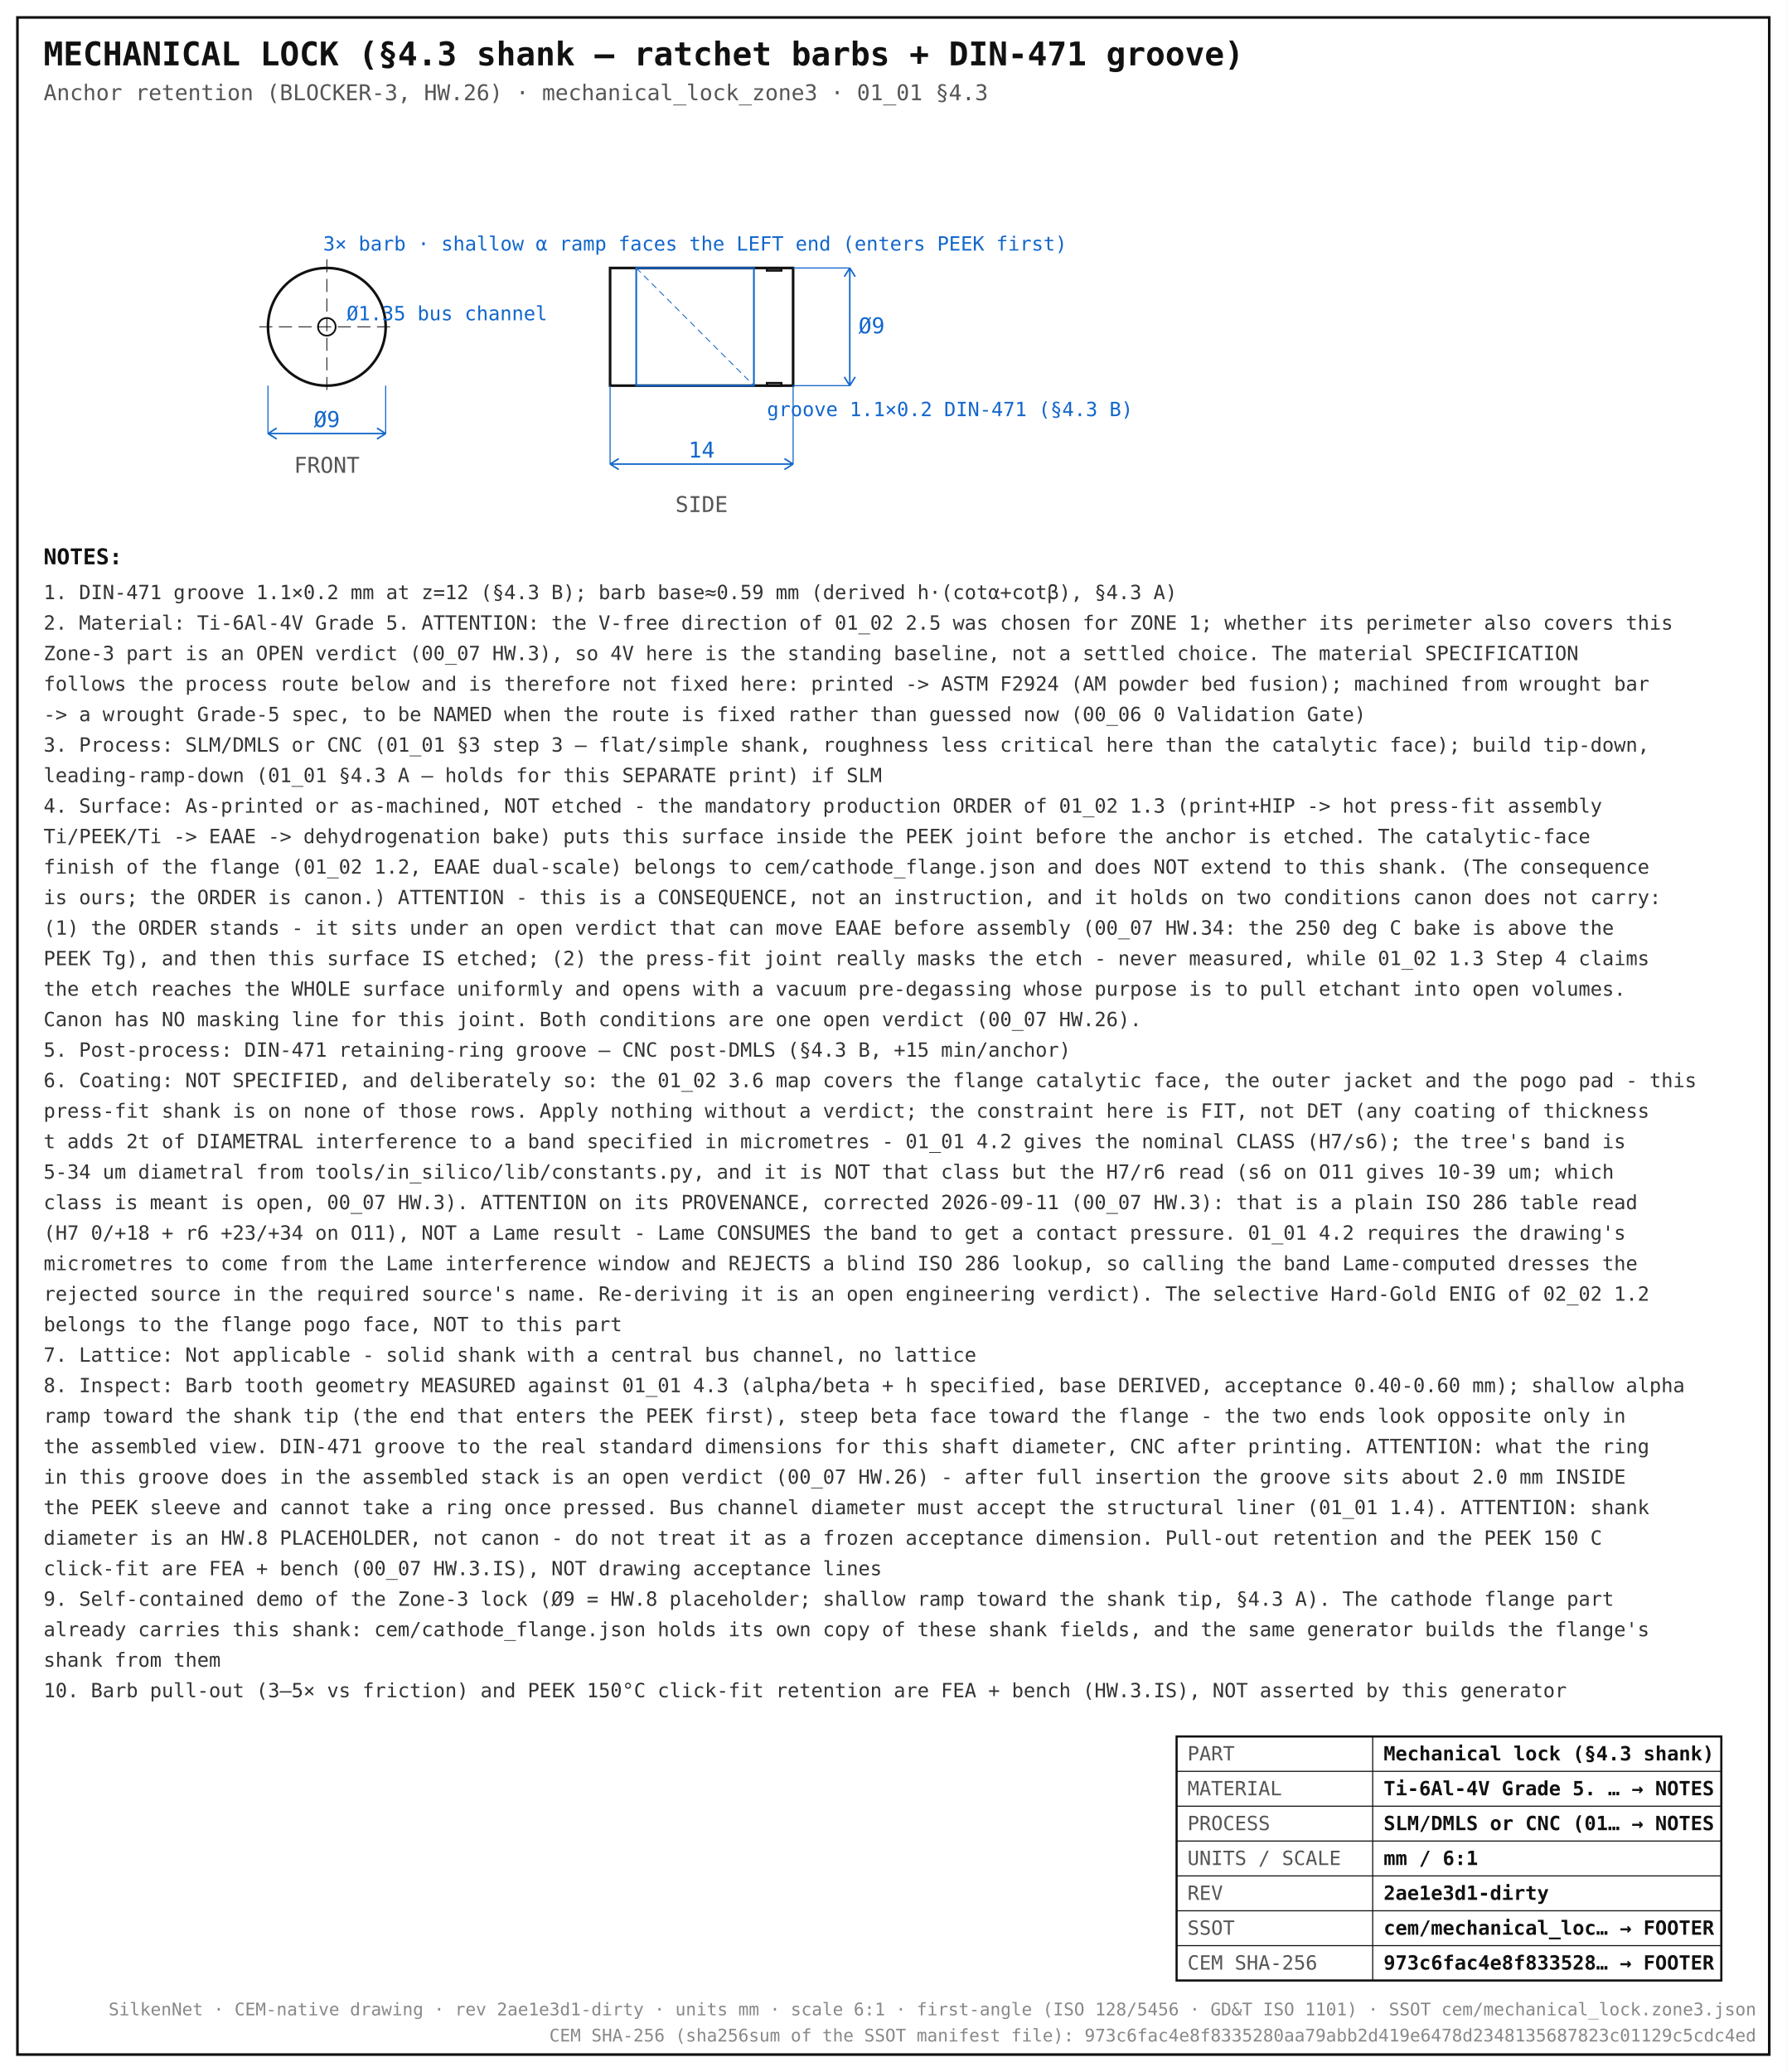
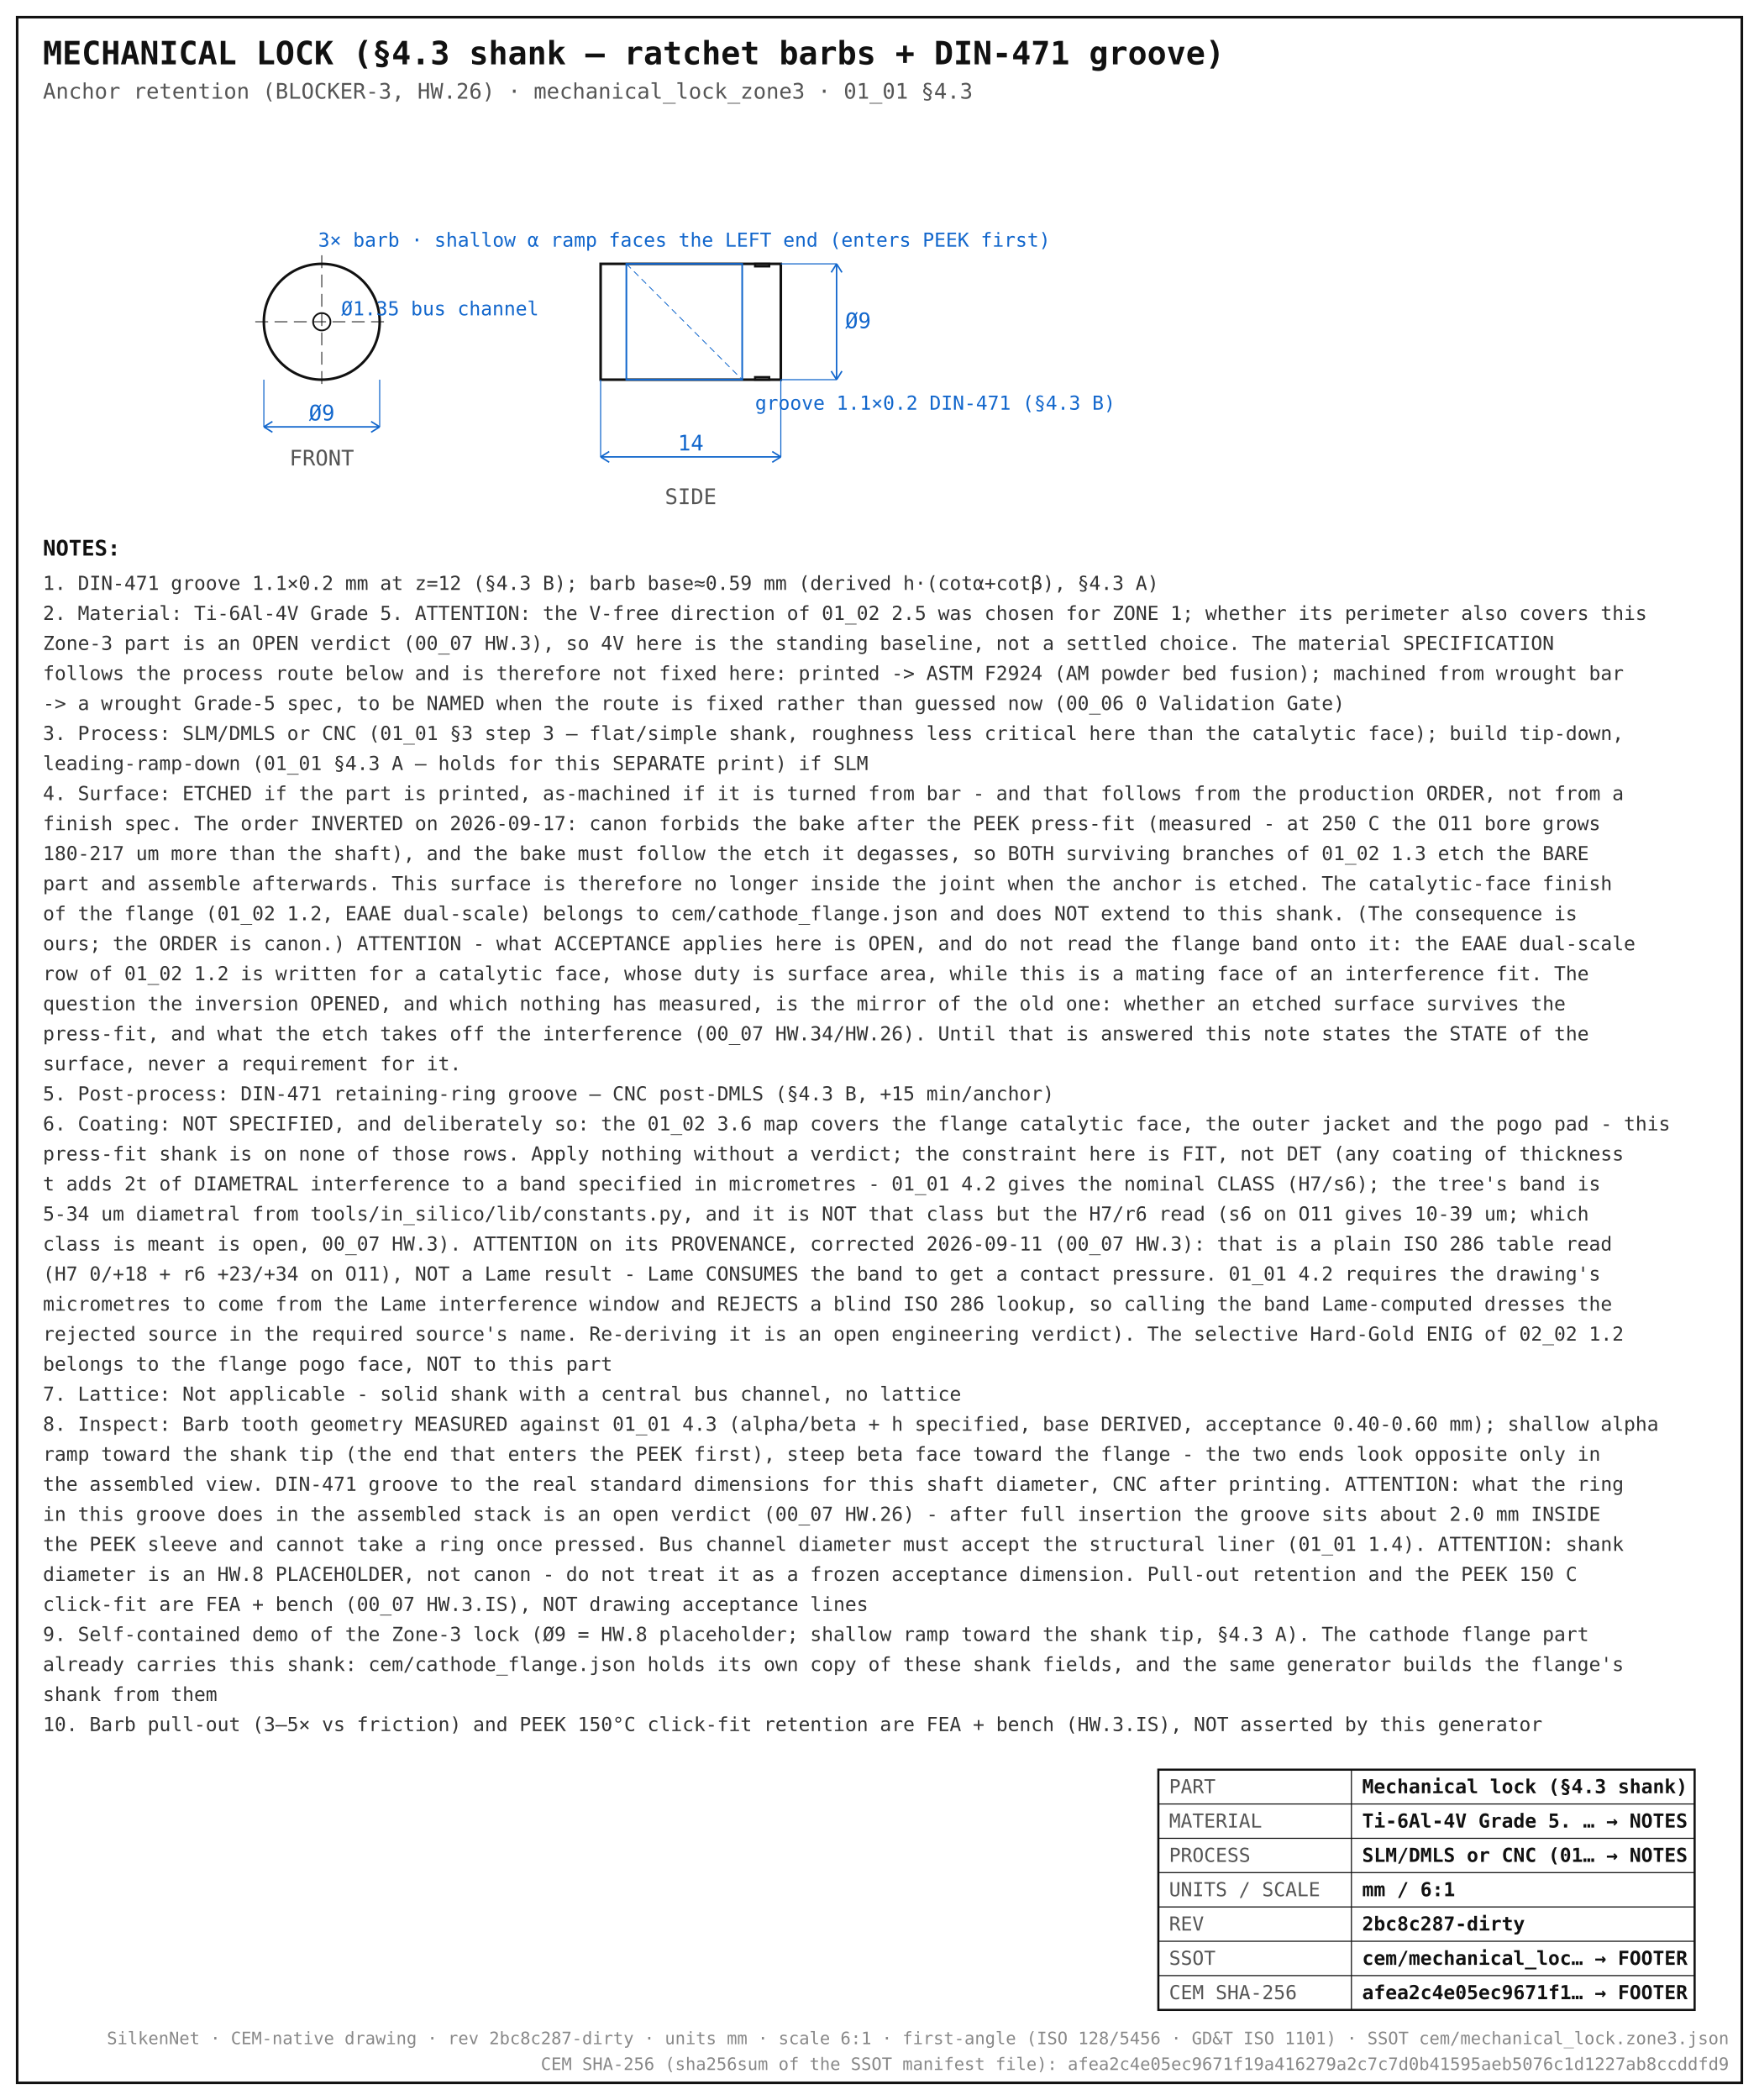
- <svg xmlns="http://www.w3.org/2000/svg" width="820" height="951" viewBox="0 0 820 951">
-   <rect x="0" y="0" width="820" height="951" fill="white" />
-   <rect x="8" y="8" width="804" height="935" fill="none" stroke="#111" stroke-width="1.2" />
+ <svg xmlns="http://www.w3.org/2000/svg" width="820" height="979" viewBox="0 0 820 979">
+   <rect x="0" y="0" width="820" height="979" fill="white" />
+   <rect x="8" y="8" width="804" height="963" fill="none" stroke="#111" stroke-width="1.2" />
  <text x="20" y="30" font-family="monospace" font-size="15" text-anchor="start" fill="#111" font-weight="bold">MECHANICAL LOCK  (§4.3 shank — ratchet barbs + DIN-471 groove)</text>
  <text x="20" y="46" font-family="monospace" font-size="10" text-anchor="start" fill="#555" font-weight="normal">Anchor retention (BLOCKER-3, HW.26) · mechanical_lock_zone3 · 01_01 §4.3</text>
  <circle cx="150" cy="150" r="27" fill="none" stroke="#111" stroke-width="1.2" />
  <circle cx="150" cy="150" r="4.05" fill="none" stroke="#111" stroke-width="0.8" />
  <line x1="119" y1="150" x2="181" y2="150" stroke="#111" stroke-width="0.4" stroke-dasharray="6 3" />
  <line x1="150" y1="119" x2="150" y2="181" stroke="#111" stroke-width="0.4" stroke-dasharray="6 3" />
  <text x="150" y="217" font-family="monospace" font-size="10" text-anchor="middle" fill="#555" font-weight="normal">FRONT</text>
  <line x1="123" y1="177" x2="123" y2="199" stroke="#1166cc" stroke-width="0.5" />
  <line x1="177" y1="177" x2="177" y2="199" stroke="#1166cc" stroke-width="0.5" />
  <line x1="123" y1="199" x2="177" y2="199" stroke="#1166cc" stroke-width="0.7" />
  <line x1="123" y1="199" x2="127" y2="196.5" stroke="#1166cc" stroke-width="0.7" />
  <line x1="123" y1="199" x2="127" y2="201.5" stroke="#1166cc" stroke-width="0.7" />
  <line x1="177" y1="199" x2="173" y2="196.5" stroke="#1166cc" stroke-width="0.7" />
  <line x1="177" y1="199" x2="173" y2="201.5" stroke="#1166cc" stroke-width="0.7" />
  <text x="150" y="196" font-family="monospace" font-size="10" text-anchor="middle" fill="#1166cc" font-weight="normal">Ø9</text>
  <text x="159.05" y="147" font-family="monospace" font-size="9" text-anchor="start" fill="#1166cc" font-weight="normal">Ø1.35 bus channel</text>
  <rect x="280" y="123" width="84" height="54" fill="none" stroke="#111" stroke-width="1.2" />
  <rect x="292" y="123" width="54" height="54" fill="none" stroke="#1166cc" stroke-width="0.8" />
  <line x1="292" y1="123" x2="346" y2="177" stroke="#1166cc" stroke-width="0.4" stroke-dasharray="3 2" />
  <text x="319" y="115" font-family="monospace" font-size="9" text-anchor="middle" fill="#1166cc" font-weight="normal">3× barb · shallow α ramp faces the LEFT end (enters PEEK first)</text>
  <rect x="352" y="123" width="6.6" height="1.2" fill="none" stroke="#111" stroke-width="1" />
  <rect x="352" y="175.8" width="6.6" height="1.2" fill="none" stroke="#111" stroke-width="1" />
  <text x="352" y="191" font-family="monospace" font-size="9" text-anchor="start" fill="#1166cc" font-weight="normal">groove 1.1×0.2 DIN-471 (§4.3 B)</text>
  <text x="322" y="235" font-family="monospace" font-size="10" text-anchor="middle" fill="#555" font-weight="normal">SIDE</text>
  <line x1="280" y1="177" x2="280" y2="213" stroke="#1166cc" stroke-width="0.5" />
  <line x1="364" y1="177" x2="364" y2="213" stroke="#1166cc" stroke-width="0.5" />
  <line x1="280" y1="213" x2="364" y2="213" stroke="#1166cc" stroke-width="0.7" />
  <line x1="280" y1="213" x2="284" y2="210.5" stroke="#1166cc" stroke-width="0.7" />
  <line x1="280" y1="213" x2="284" y2="215.5" stroke="#1166cc" stroke-width="0.7" />
  <line x1="364" y1="213" x2="360" y2="210.5" stroke="#1166cc" stroke-width="0.7" />
  <line x1="364" y1="213" x2="360" y2="215.5" stroke="#1166cc" stroke-width="0.7" />
  <text x="322" y="210" font-family="monospace" font-size="10" text-anchor="middle" fill="#1166cc" font-weight="normal">14</text>
  <line x1="364" y1="123" x2="390" y2="123" stroke="#1166cc" stroke-width="0.5" />
  <line x1="364" y1="177" x2="390" y2="177" stroke="#1166cc" stroke-width="0.5" />
  <line x1="390" y1="123" x2="390" y2="177" stroke="#1166cc" stroke-width="0.7" />
  <line x1="390" y1="123" x2="387.5" y2="127" stroke="#1166cc" stroke-width="0.7" />
  <line x1="390" y1="123" x2="392.5" y2="127" stroke="#1166cc" stroke-width="0.7" />
  <line x1="390" y1="177" x2="387.5" y2="173" stroke="#1166cc" stroke-width="0.7" />
  <line x1="390" y1="177" x2="392.5" y2="173" stroke="#1166cc" stroke-width="0.7" />
  <text x="394" y="153" font-family="monospace" font-size="10" text-anchor="start" fill="#1166cc" font-weight="normal">Ø9</text>
  <text x="20" y="259" font-family="monospace" font-size="10" text-anchor="start" fill="#111" font-weight="bold">NOTES:</text>
  <text x="20" y="275" font-family="monospace" font-size="9" text-anchor="start" fill="#333" font-weight="normal">1. DIN-471 groove 1.1×0.2 mm at z=12 (§4.3 B); barb base≈0.59 mm (derived h·(cotα+cotβ), §4.3 A)</text>
  <text x="20" y="289" font-family="monospace" font-size="9" text-anchor="start" fill="#333" font-weight="normal">2. Material: Ti-6Al-4V Grade 5. ATTENTION: the V-free direction of 01_02 2.5 was chosen for ZONE 1; whether its perimeter also covers this</text>
  <text x="20" y="303" font-family="monospace" font-size="9" text-anchor="start" fill="#333" font-weight="normal">   Zone-3 part is an OPEN verdict (00_07 HW.3), so 4V here is the standing baseline, not a settled choice. The material SPECIFICATION</text>
  <text x="20" y="317" font-family="monospace" font-size="9" text-anchor="start" fill="#333" font-weight="normal">   follows the process route below and is therefore not fixed here: printed -&gt; ASTM F2924 (AM powder bed fusion); machined from wrought bar</text>
  <text x="20" y="331" font-family="monospace" font-size="9" text-anchor="start" fill="#333" font-weight="normal">   -&gt; a wrought Grade-5 spec, to be NAMED when the route is fixed rather than guessed now (00_06 0 Validation Gate)</text>
  <text x="20" y="345" font-family="monospace" font-size="9" text-anchor="start" fill="#333" font-weight="normal">3. Process: SLM/DMLS or CNC (01_01 §3 step 3 — flat/simple shank, roughness less critical here than the catalytic face); build tip-down,</text>
  <text x="20" y="359" font-family="monospace" font-size="9" text-anchor="start" fill="#333" font-weight="normal">   leading-ramp-down (01_01 §4.3 A — holds for this SEPARATE print) if SLM</text>
-   <text x="20" y="373" font-family="monospace" font-size="9" text-anchor="start" fill="#333" font-weight="normal">4. Surface: As-printed or as-machined, NOT etched - the mandatory production ORDER of 01_02 1.3 (print+HIP -&gt; hot press-fit assembly</text>
-   <text x="20" y="387" font-family="monospace" font-size="9" text-anchor="start" fill="#333" font-weight="normal">   Ti/PEEK/Ti -&gt; EAAE -&gt; dehydrogenation bake) puts this surface inside the PEEK joint before the anchor is etched. The catalytic-face</text>
-   <text x="20" y="401" font-family="monospace" font-size="9" text-anchor="start" fill="#333" font-weight="normal">   finish of the flange (01_02 1.2, EAAE dual-scale) belongs to cem/cathode_flange.json and does NOT extend to this shank. (The consequence</text>
-   <text x="20" y="415" font-family="monospace" font-size="9" text-anchor="start" fill="#333" font-weight="normal">   is ours; the ORDER is canon.) ATTENTION - this is a CONSEQUENCE, not an instruction, and it holds on two conditions canon does not carry:</text>
-   <text x="20" y="429" font-family="monospace" font-size="9" text-anchor="start" fill="#333" font-weight="normal">   (1) the ORDER stands - it sits under an open verdict that can move EAAE before assembly (00_07 HW.34: the 250 deg C bake is above the</text>
-   <text x="20" y="443" font-family="monospace" font-size="9" text-anchor="start" fill="#333" font-weight="normal">   PEEK Tg), and then this surface IS etched; (2) the press-fit joint really masks the etch - never measured, while 01_02 1.3 Step 4 claims</text>
-   <text x="20" y="457" font-family="monospace" font-size="9" text-anchor="start" fill="#333" font-weight="normal">   the etch reaches the WHOLE surface uniformly and opens with a vacuum pre-degassing whose purpose is to pull etchant into open volumes.</text>
-   <text x="20" y="471" font-family="monospace" font-size="9" text-anchor="start" fill="#333" font-weight="normal">   Canon has NO masking line for this joint. Both conditions are one open verdict (00_07 HW.26).</text>
-   <text x="20" y="485" font-family="monospace" font-size="9" text-anchor="start" fill="#333" font-weight="normal">5. Post-process: DIN-471 retaining-ring groove — CNC post-DMLS (§4.3 B, +15 min/anchor)</text>
-   <text x="20" y="499" font-family="monospace" font-size="9" text-anchor="start" fill="#333" font-weight="normal">6. Coating: NOT SPECIFIED, and deliberately so: the 01_02 3.6 map covers the flange catalytic face, the outer jacket and the pogo pad - this</text>
-   <text x="20" y="513" font-family="monospace" font-size="9" text-anchor="start" fill="#333" font-weight="normal">   press-fit shank is on none of those rows. Apply nothing without a verdict; the constraint here is FIT, not DET (any coating of thickness</text>
-   <text x="20" y="527" font-family="monospace" font-size="9" text-anchor="start" fill="#333" font-weight="normal">   t adds 2t of DIAMETRAL interference to a band specified in micrometres - 01_01 4.2 gives the nominal CLASS (H7/s6); the tree's band is</text>
-   <text x="20" y="541" font-family="monospace" font-size="9" text-anchor="start" fill="#333" font-weight="normal">   5-34 um diametral from tools/in_silico/lib/constants.py, and it is NOT that class but the H7/r6 read (s6 on O11 gives 10-39 um; which</text>
-   <text x="20" y="555" font-family="monospace" font-size="9" text-anchor="start" fill="#333" font-weight="normal">   class is meant is open, 00_07 HW.3). ATTENTION on its PROVENANCE, corrected 2026-09-11 (00_07 HW.3): that is a plain ISO 286 table read</text>
-   <text x="20" y="569" font-family="monospace" font-size="9" text-anchor="start" fill="#333" font-weight="normal">   (H7 0/+18 + r6 +23/+34 on O11), NOT a Lame result - Lame CONSUMES the band to get a contact pressure. 01_01 4.2 requires the drawing's</text>
-   <text x="20" y="583" font-family="monospace" font-size="9" text-anchor="start" fill="#333" font-weight="normal">   micrometres to come from the Lame interference window and REJECTS a blind ISO 286 lookup, so calling the band Lame-computed dresses the</text>
-   <text x="20" y="597" font-family="monospace" font-size="9" text-anchor="start" fill="#333" font-weight="normal">   rejected source in the required source's name. Re-deriving it is an open engineering verdict). The selective Hard-Gold ENIG of 02_02 1.2</text>
-   <text x="20" y="611" font-family="monospace" font-size="9" text-anchor="start" fill="#333" font-weight="normal">   belongs to the flange pogo face, NOT to this part</text>
-   <text x="20" y="625" font-family="monospace" font-size="9" text-anchor="start" fill="#333" font-weight="normal">7. Lattice: Not applicable - solid shank with a central bus channel, no lattice</text>
-   <text x="20" y="639" font-family="monospace" font-size="9" text-anchor="start" fill="#333" font-weight="normal">8. Inspect: Barb tooth geometry MEASURED against 01_01 4.3 (alpha/beta + h specified, base DERIVED, acceptance 0.40-0.60 mm); shallow alpha</text>
-   <text x="20" y="653" font-family="monospace" font-size="9" text-anchor="start" fill="#333" font-weight="normal">   ramp toward the shank tip (the end that enters the PEEK first), steep beta face toward the flange - the two ends look opposite only in</text>
-   <text x="20" y="667" font-family="monospace" font-size="9" text-anchor="start" fill="#333" font-weight="normal">   the assembled view. DIN-471 groove to the real standard dimensions for this shaft diameter, CNC after printing. ATTENTION: what the ring</text>
-   <text x="20" y="681" font-family="monospace" font-size="9" text-anchor="start" fill="#333" font-weight="normal">   in this groove does in the assembled stack is an open verdict (00_07 HW.26) - after full insertion the groove sits about 2.0 mm INSIDE</text>
-   <text x="20" y="695" font-family="monospace" font-size="9" text-anchor="start" fill="#333" font-weight="normal">   the PEEK sleeve and cannot take a ring once pressed. Bus channel diameter must accept the structural liner (01_01 1.4). ATTENTION: shank</text>
-   <text x="20" y="709" font-family="monospace" font-size="9" text-anchor="start" fill="#333" font-weight="normal">   diameter is an HW.8 PLACEHOLDER, not canon - do not treat it as a frozen acceptance dimension. Pull-out retention and the PEEK 150 C</text>
-   <text x="20" y="723" font-family="monospace" font-size="9" text-anchor="start" fill="#333" font-weight="normal">   click-fit are FEA + bench (00_07 HW.3.IS), NOT drawing acceptance lines</text>
-   <text x="20" y="737" font-family="monospace" font-size="9" text-anchor="start" fill="#333" font-weight="normal">9. Self-contained demo of the Zone-3 lock (Ø9 = HW.8 placeholder; shallow ramp toward the shank tip, §4.3 A). The cathode flange part</text>
-   <text x="20" y="751" font-family="monospace" font-size="9" text-anchor="start" fill="#333" font-weight="normal">   already carries this shank: cem/cathode_flange.json holds its own copy of these shank fields, and the same generator builds the flange's</text>
-   <text x="20" y="765" font-family="monospace" font-size="9" text-anchor="start" fill="#333" font-weight="normal">   shank from them</text>
-   <text x="20" y="779" font-family="monospace" font-size="9" text-anchor="start" fill="#333" font-weight="normal">10. Barb pull-out (3–5× vs friction) and PEEK 150°C click-fit retention are FEA + bench (HW.3.IS), NOT asserted by this generator</text>
-   <rect x="540" y="797" width="250" height="112" fill="none" stroke="#111" stroke-width="1" />
-   <line x1="630" y1="797" x2="630" y2="813" stroke="#111" stroke-width="0.5" />
-   <text x="545" y="808" font-family="monospace" font-size="9" text-anchor="start" fill="#555" font-weight="normal">PART</text>
-   <text x="635" y="808" font-family="monospace" font-size="9" text-anchor="start" fill="#111" font-weight="bold">Mechanical lock (§4.3 shank)</text>
-   <line x1="540" y1="813" x2="790" y2="813" stroke="#111" stroke-width="0.5" />
-   <line x1="630" y1="813" x2="630" y2="829" stroke="#111" stroke-width="0.5" />
-   <text x="545" y="824" font-family="monospace" font-size="9" text-anchor="start" fill="#555" font-weight="normal">MATERIAL</text>
-   <text x="635" y="824" font-family="monospace" font-size="9" text-anchor="start" fill="#111" font-weight="bold">Ti-6Al-4V Grade 5. … → NOTES</text>
-   <line x1="540" y1="829" x2="790" y2="829" stroke="#111" stroke-width="0.5" />
-   <line x1="630" y1="829" x2="630" y2="845" stroke="#111" stroke-width="0.5" />
-   <text x="545" y="840" font-family="monospace" font-size="9" text-anchor="start" fill="#555" font-weight="normal">PROCESS</text>
-   <text x="635" y="840" font-family="monospace" font-size="9" text-anchor="start" fill="#111" font-weight="bold">SLM/DMLS or CNC (01… → NOTES</text>
-   <line x1="540" y1="845" x2="790" y2="845" stroke="#111" stroke-width="0.5" />
-   <line x1="630" y1="845" x2="630" y2="861" stroke="#111" stroke-width="0.5" />
-   <text x="545" y="856" font-family="monospace" font-size="9" text-anchor="start" fill="#555" font-weight="normal">UNITS / SCALE</text>
-   <text x="635" y="856" font-family="monospace" font-size="9" text-anchor="start" fill="#111" font-weight="bold">mm / 6:1</text>
-   <line x1="540" y1="861" x2="790" y2="861" stroke="#111" stroke-width="0.5" />
-   <line x1="630" y1="861" x2="630" y2="877" stroke="#111" stroke-width="0.5" />
-   <text x="545" y="872" font-family="monospace" font-size="9" text-anchor="start" fill="#555" font-weight="normal">REV</text>
-   <text x="635" y="872" font-family="monospace" font-size="9" text-anchor="start" fill="#111" font-weight="bold">2ae1e3d1-dirty</text>
-   <line x1="540" y1="877" x2="790" y2="877" stroke="#111" stroke-width="0.5" />
-   <line x1="630" y1="877" x2="630" y2="893" stroke="#111" stroke-width="0.5" />
-   <text x="545" y="888" font-family="monospace" font-size="9" text-anchor="start" fill="#555" font-weight="normal">SSOT</text>
-   <text x="635" y="888" font-family="monospace" font-size="9" text-anchor="start" fill="#111" font-weight="bold">cem/mechanical_loc… → FOOTER</text>
-   <line x1="540" y1="893" x2="790" y2="893" stroke="#111" stroke-width="0.5" />
-   <line x1="630" y1="893" x2="630" y2="909" stroke="#111" stroke-width="0.5" />
-   <text x="545" y="904" font-family="monospace" font-size="9" text-anchor="start" fill="#555" font-weight="normal">CEM SHA-256</text>
-   <text x="635" y="904" font-family="monospace" font-size="9" text-anchor="start" fill="#111" font-weight="bold">973c6fac4e8f833528… → FOOTER</text>
-   <text x="806" y="925" font-family="monospace" font-size="8" text-anchor="end" fill="#888" font-weight="normal">SilkenNet · CEM-native drawing · rev 2ae1e3d1-dirty · units mm · scale 6:1 · first-angle (ISO 128/5456 · GD&amp;T ISO 1101) · SSOT cem/mechanical_lock.zone3.json</text>
-   <text x="806" y="937" font-family="monospace" font-size="8" text-anchor="end" fill="#888" font-weight="normal">CEM SHA-256 (sha256sum of the SSOT manifest file): 973c6fac4e8f8335280aa79abb2d419e6478d2348135687823c01129c5cdc4ed</text>
+   <text x="20" y="373" font-family="monospace" font-size="9" text-anchor="start" fill="#333" font-weight="normal">4. Surface: ETCHED if the part is printed, as-machined if it is turned from bar - and that follows from the production ORDER, not from a</text>
+   <text x="20" y="387" font-family="monospace" font-size="9" text-anchor="start" fill="#333" font-weight="normal">   finish spec. The order INVERTED on 2026-09-17: canon forbids the bake after the PEEK press-fit (measured - at 250 C the O11 bore grows</text>
+   <text x="20" y="401" font-family="monospace" font-size="9" text-anchor="start" fill="#333" font-weight="normal">   180-217 um more than the shaft), and the bake must follow the etch it degasses, so BOTH surviving branches of 01_02 1.3 etch the BARE</text>
+   <text x="20" y="415" font-family="monospace" font-size="9" text-anchor="start" fill="#333" font-weight="normal">   part and assemble afterwards. This surface is therefore no longer inside the joint when the anchor is etched. The catalytic-face finish</text>
+   <text x="20" y="429" font-family="monospace" font-size="9" text-anchor="start" fill="#333" font-weight="normal">   of the flange (01_02 1.2, EAAE dual-scale) belongs to cem/cathode_flange.json and does NOT extend to this shank. (The consequence is</text>
+   <text x="20" y="443" font-family="monospace" font-size="9" text-anchor="start" fill="#333" font-weight="normal">   ours; the ORDER is canon.) ATTENTION - what ACCEPTANCE applies here is OPEN, and do not read the flange band onto it: the EAAE dual-scale</text>
+   <text x="20" y="457" font-family="monospace" font-size="9" text-anchor="start" fill="#333" font-weight="normal">   row of 01_02 1.2 is written for a catalytic face, whose duty is surface area, while this is a mating face of an interference fit. The</text>
+   <text x="20" y="471" font-family="monospace" font-size="9" text-anchor="start" fill="#333" font-weight="normal">   question the inversion OPENED, and which nothing has measured, is the mirror of the old one: whether an etched surface survives the</text>
+   <text x="20" y="485" font-family="monospace" font-size="9" text-anchor="start" fill="#333" font-weight="normal">   press-fit, and what the etch takes off the interference (00_07 HW.34/HW.26). Until that is answered this note states the STATE of the</text>
+   <text x="20" y="499" font-family="monospace" font-size="9" text-anchor="start" fill="#333" font-weight="normal">   surface, never a requirement for it.</text>
+   <text x="20" y="513" font-family="monospace" font-size="9" text-anchor="start" fill="#333" font-weight="normal">5. Post-process: DIN-471 retaining-ring groove — CNC post-DMLS (§4.3 B, +15 min/anchor)</text>
+   <text x="20" y="527" font-family="monospace" font-size="9" text-anchor="start" fill="#333" font-weight="normal">6. Coating: NOT SPECIFIED, and deliberately so: the 01_02 3.6 map covers the flange catalytic face, the outer jacket and the pogo pad - this</text>
+   <text x="20" y="541" font-family="monospace" font-size="9" text-anchor="start" fill="#333" font-weight="normal">   press-fit shank is on none of those rows. Apply nothing without a verdict; the constraint here is FIT, not DET (any coating of thickness</text>
+   <text x="20" y="555" font-family="monospace" font-size="9" text-anchor="start" fill="#333" font-weight="normal">   t adds 2t of DIAMETRAL interference to a band specified in micrometres - 01_01 4.2 gives the nominal CLASS (H7/s6); the tree's band is</text>
+   <text x="20" y="569" font-family="monospace" font-size="9" text-anchor="start" fill="#333" font-weight="normal">   5-34 um diametral from tools/in_silico/lib/constants.py, and it is NOT that class but the H7/r6 read (s6 on O11 gives 10-39 um; which</text>
+   <text x="20" y="583" font-family="monospace" font-size="9" text-anchor="start" fill="#333" font-weight="normal">   class is meant is open, 00_07 HW.3). ATTENTION on its PROVENANCE, corrected 2026-09-11 (00_07 HW.3): that is a plain ISO 286 table read</text>
+   <text x="20" y="597" font-family="monospace" font-size="9" text-anchor="start" fill="#333" font-weight="normal">   (H7 0/+18 + r6 +23/+34 on O11), NOT a Lame result - Lame CONSUMES the band to get a contact pressure. 01_01 4.2 requires the drawing's</text>
+   <text x="20" y="611" font-family="monospace" font-size="9" text-anchor="start" fill="#333" font-weight="normal">   micrometres to come from the Lame interference window and REJECTS a blind ISO 286 lookup, so calling the band Lame-computed dresses the</text>
+   <text x="20" y="625" font-family="monospace" font-size="9" text-anchor="start" fill="#333" font-weight="normal">   rejected source in the required source's name. Re-deriving it is an open engineering verdict). The selective Hard-Gold ENIG of 02_02 1.2</text>
+   <text x="20" y="639" font-family="monospace" font-size="9" text-anchor="start" fill="#333" font-weight="normal">   belongs to the flange pogo face, NOT to this part</text>
+   <text x="20" y="653" font-family="monospace" font-size="9" text-anchor="start" fill="#333" font-weight="normal">7. Lattice: Not applicable - solid shank with a central bus channel, no lattice</text>
+   <text x="20" y="667" font-family="monospace" font-size="9" text-anchor="start" fill="#333" font-weight="normal">8. Inspect: Barb tooth geometry MEASURED against 01_01 4.3 (alpha/beta + h specified, base DERIVED, acceptance 0.40-0.60 mm); shallow alpha</text>
+   <text x="20" y="681" font-family="monospace" font-size="9" text-anchor="start" fill="#333" font-weight="normal">   ramp toward the shank tip (the end that enters the PEEK first), steep beta face toward the flange - the two ends look opposite only in</text>
+   <text x="20" y="695" font-family="monospace" font-size="9" text-anchor="start" fill="#333" font-weight="normal">   the assembled view. DIN-471 groove to the real standard dimensions for this shaft diameter, CNC after printing. ATTENTION: what the ring</text>
+   <text x="20" y="709" font-family="monospace" font-size="9" text-anchor="start" fill="#333" font-weight="normal">   in this groove does in the assembled stack is an open verdict (00_07 HW.26) - after full insertion the groove sits about 2.0 mm INSIDE</text>
+   <text x="20" y="723" font-family="monospace" font-size="9" text-anchor="start" fill="#333" font-weight="normal">   the PEEK sleeve and cannot take a ring once pressed. Bus channel diameter must accept the structural liner (01_01 1.4). ATTENTION: shank</text>
+   <text x="20" y="737" font-family="monospace" font-size="9" text-anchor="start" fill="#333" font-weight="normal">   diameter is an HW.8 PLACEHOLDER, not canon - do not treat it as a frozen acceptance dimension. Pull-out retention and the PEEK 150 C</text>
+   <text x="20" y="751" font-family="monospace" font-size="9" text-anchor="start" fill="#333" font-weight="normal">   click-fit are FEA + bench (00_07 HW.3.IS), NOT drawing acceptance lines</text>
+   <text x="20" y="765" font-family="monospace" font-size="9" text-anchor="start" fill="#333" font-weight="normal">9. Self-contained demo of the Zone-3 lock (Ø9 = HW.8 placeholder; shallow ramp toward the shank tip, §4.3 A). The cathode flange part</text>
+   <text x="20" y="779" font-family="monospace" font-size="9" text-anchor="start" fill="#333" font-weight="normal">   already carries this shank: cem/cathode_flange.json holds its own copy of these shank fields, and the same generator builds the flange's</text>
+   <text x="20" y="793" font-family="monospace" font-size="9" text-anchor="start" fill="#333" font-weight="normal">   shank from them</text>
+   <text x="20" y="807" font-family="monospace" font-size="9" text-anchor="start" fill="#333" font-weight="normal">10. Barb pull-out (3–5× vs friction) and PEEK 150°C click-fit retention are FEA + bench (HW.3.IS), NOT asserted by this generator</text>
+   <rect x="540" y="825" width="250" height="112" fill="none" stroke="#111" stroke-width="1" />
+   <line x1="630" y1="825" x2="630" y2="841" stroke="#111" stroke-width="0.5" />
+   <text x="545" y="836" font-family="monospace" font-size="9" text-anchor="start" fill="#555" font-weight="normal">PART</text>
+   <text x="635" y="836" font-family="monospace" font-size="9" text-anchor="start" fill="#111" font-weight="bold">Mechanical lock (§4.3 shank)</text>
+   <line x1="540" y1="841" x2="790" y2="841" stroke="#111" stroke-width="0.5" />
+   <line x1="630" y1="841" x2="630" y2="857" stroke="#111" stroke-width="0.5" />
+   <text x="545" y="852" font-family="monospace" font-size="9" text-anchor="start" fill="#555" font-weight="normal">MATERIAL</text>
+   <text x="635" y="852" font-family="monospace" font-size="9" text-anchor="start" fill="#111" font-weight="bold">Ti-6Al-4V Grade 5. … → NOTES</text>
+   <line x1="540" y1="857" x2="790" y2="857" stroke="#111" stroke-width="0.5" />
+   <line x1="630" y1="857" x2="630" y2="873" stroke="#111" stroke-width="0.5" />
+   <text x="545" y="868" font-family="monospace" font-size="9" text-anchor="start" fill="#555" font-weight="normal">PROCESS</text>
+   <text x="635" y="868" font-family="monospace" font-size="9" text-anchor="start" fill="#111" font-weight="bold">SLM/DMLS or CNC (01… → NOTES</text>
+   <line x1="540" y1="873" x2="790" y2="873" stroke="#111" stroke-width="0.5" />
+   <line x1="630" y1="873" x2="630" y2="889" stroke="#111" stroke-width="0.5" />
+   <text x="545" y="884" font-family="monospace" font-size="9" text-anchor="start" fill="#555" font-weight="normal">UNITS / SCALE</text>
+   <text x="635" y="884" font-family="monospace" font-size="9" text-anchor="start" fill="#111" font-weight="bold">mm / 6:1</text>
+   <line x1="540" y1="889" x2="790" y2="889" stroke="#111" stroke-width="0.5" />
+   <line x1="630" y1="889" x2="630" y2="905" stroke="#111" stroke-width="0.5" />
+   <text x="545" y="900" font-family="monospace" font-size="9" text-anchor="start" fill="#555" font-weight="normal">REV</text>
+   <text x="635" y="900" font-family="monospace" font-size="9" text-anchor="start" fill="#111" font-weight="bold">2bc8c287-dirty</text>
+   <line x1="540" y1="905" x2="790" y2="905" stroke="#111" stroke-width="0.5" />
+   <line x1="630" y1="905" x2="630" y2="921" stroke="#111" stroke-width="0.5" />
+   <text x="545" y="916" font-family="monospace" font-size="9" text-anchor="start" fill="#555" font-weight="normal">SSOT</text>
+   <text x="635" y="916" font-family="monospace" font-size="9" text-anchor="start" fill="#111" font-weight="bold">cem/mechanical_loc… → FOOTER</text>
+   <line x1="540" y1="921" x2="790" y2="921" stroke="#111" stroke-width="0.5" />
+   <line x1="630" y1="921" x2="630" y2="937" stroke="#111" stroke-width="0.5" />
+   <text x="545" y="932" font-family="monospace" font-size="9" text-anchor="start" fill="#555" font-weight="normal">CEM SHA-256</text>
+   <text x="635" y="932" font-family="monospace" font-size="9" text-anchor="start" fill="#111" font-weight="bold">afea2c4e05ec9671f1… → FOOTER</text>
+   <text x="806" y="953" font-family="monospace" font-size="8" text-anchor="end" fill="#888" font-weight="normal">SilkenNet · CEM-native drawing · rev 2bc8c287-dirty · units mm · scale 6:1 · first-angle (ISO 128/5456 · GD&amp;T ISO 1101) · SSOT cem/mechanical_lock.zone3.json</text>
+   <text x="806" y="965" font-family="monospace" font-size="8" text-anchor="end" fill="#888" font-weight="normal">CEM SHA-256 (sha256sum of the SSOT manifest file): afea2c4e05ec9671f19a416279a2c7c7d0b41595aeb5076c1d1227ab8ccddfd9</text>
</svg>
